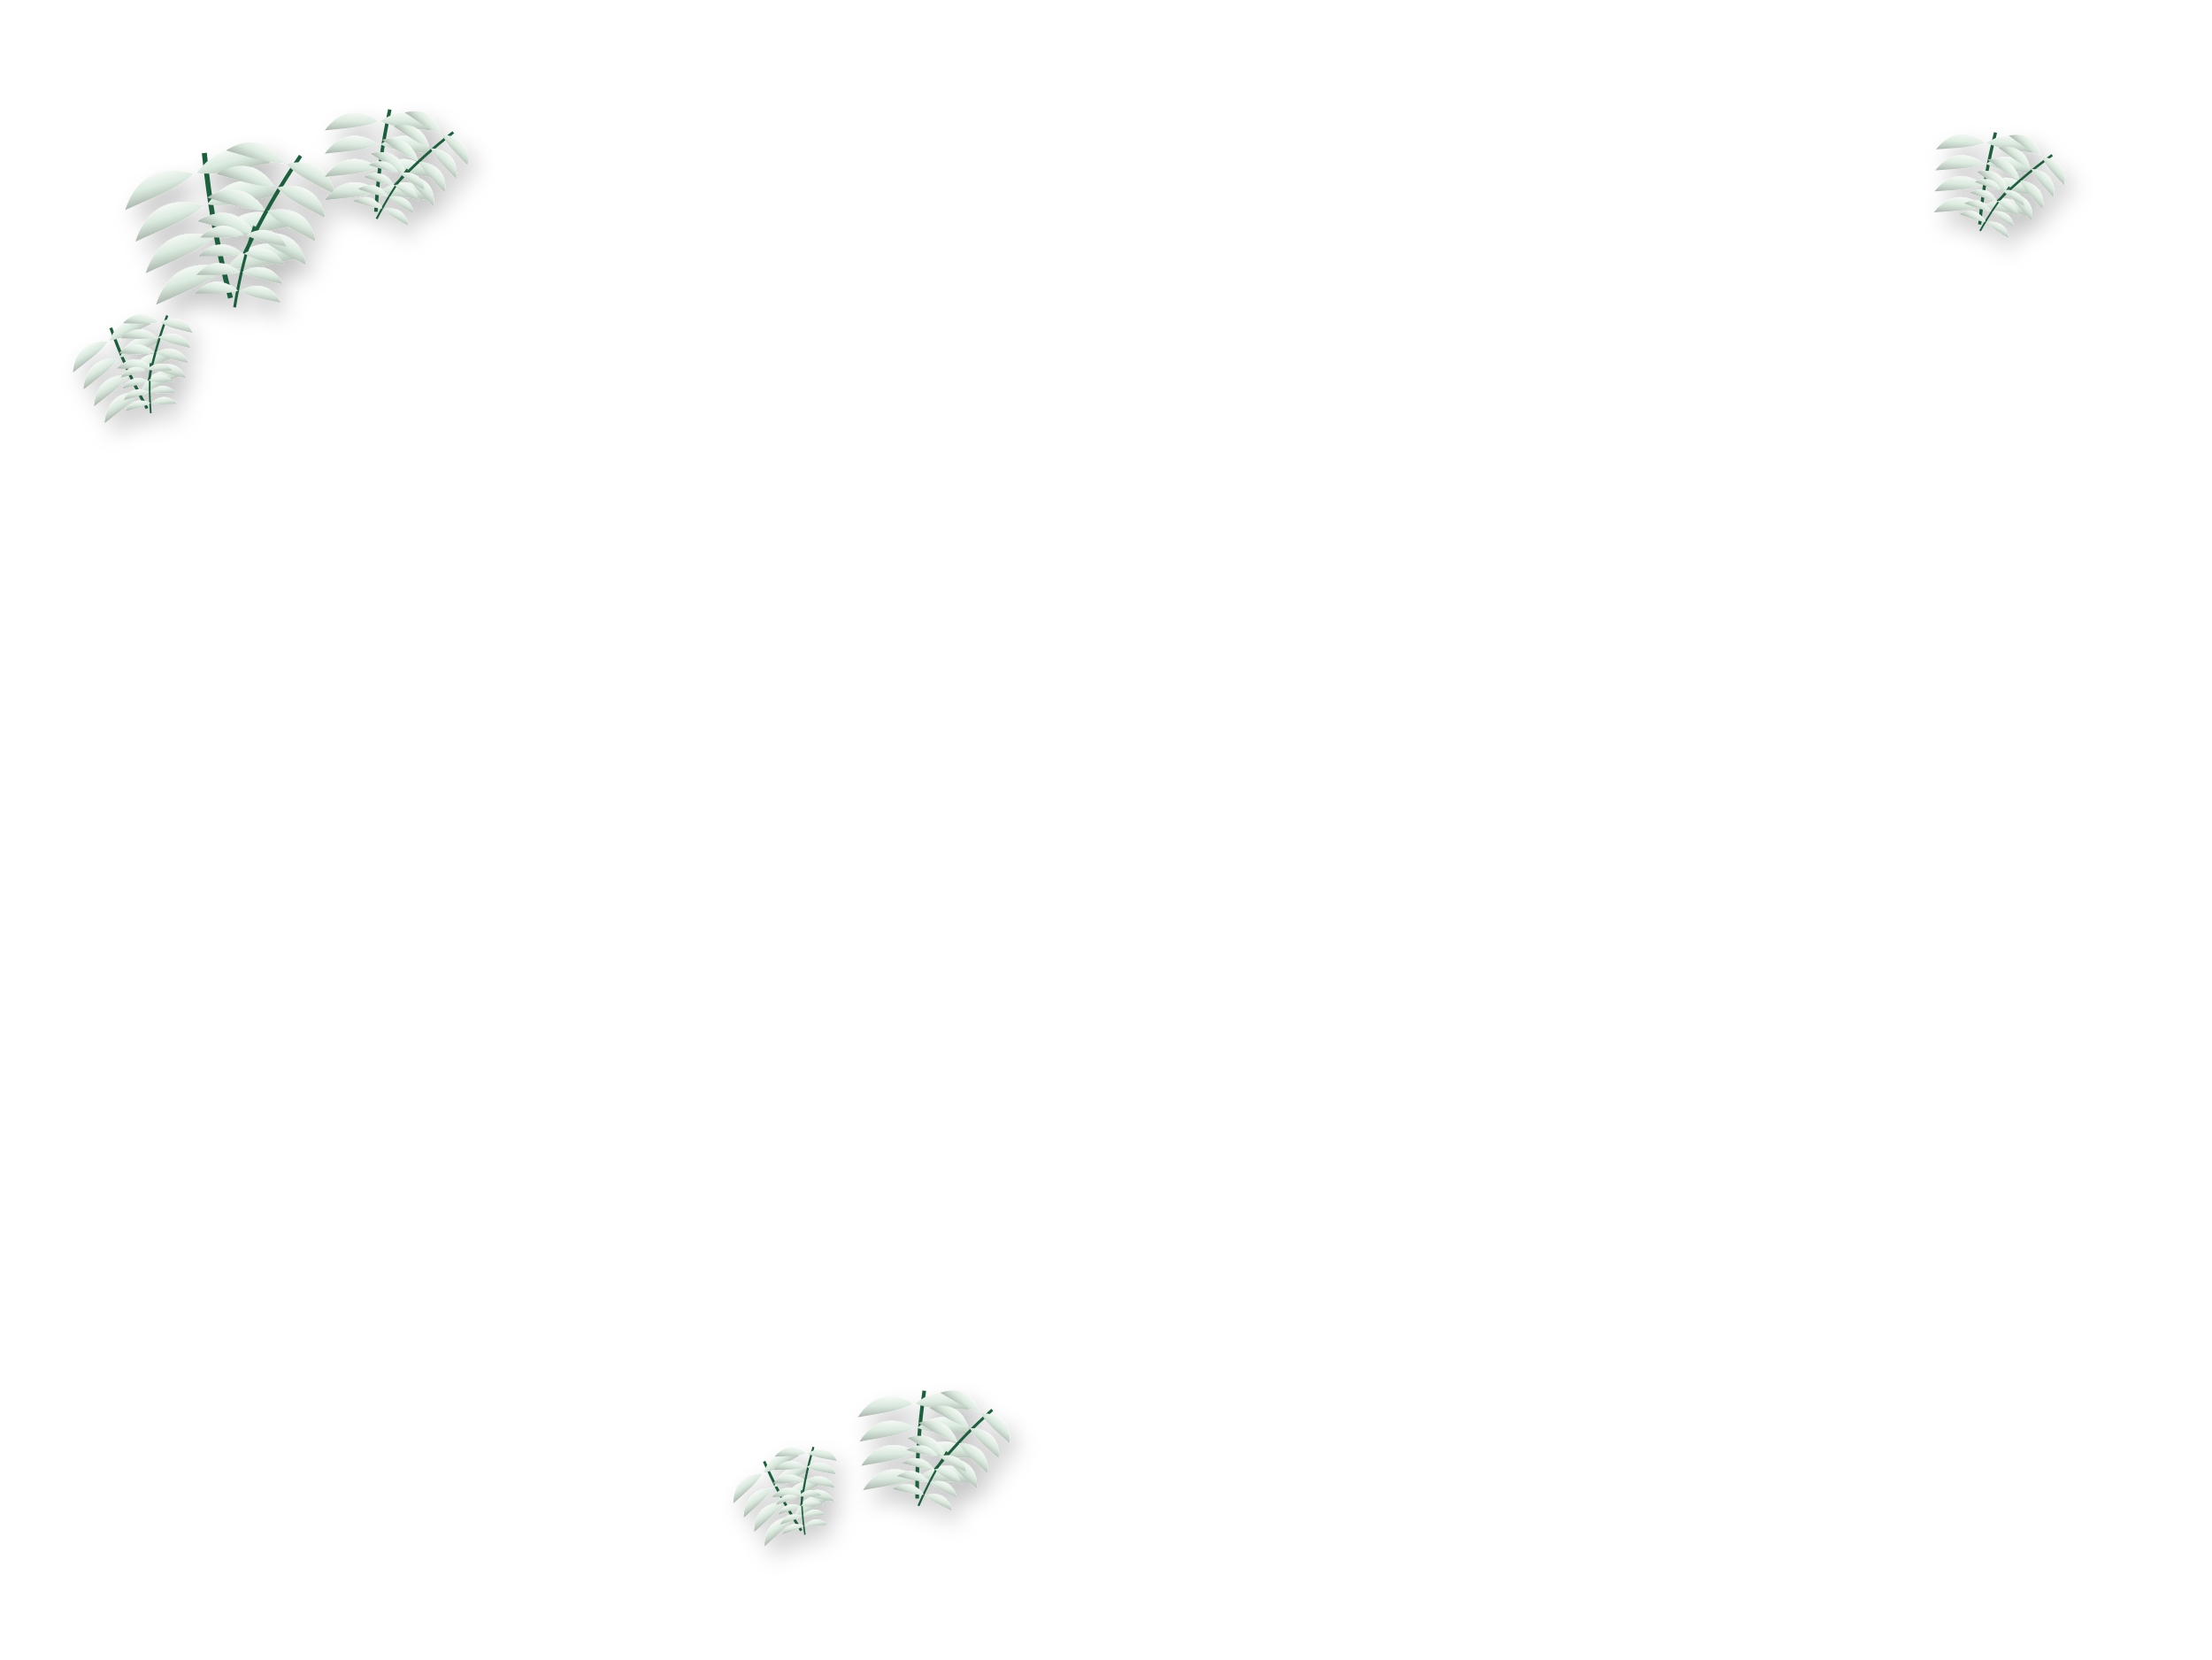
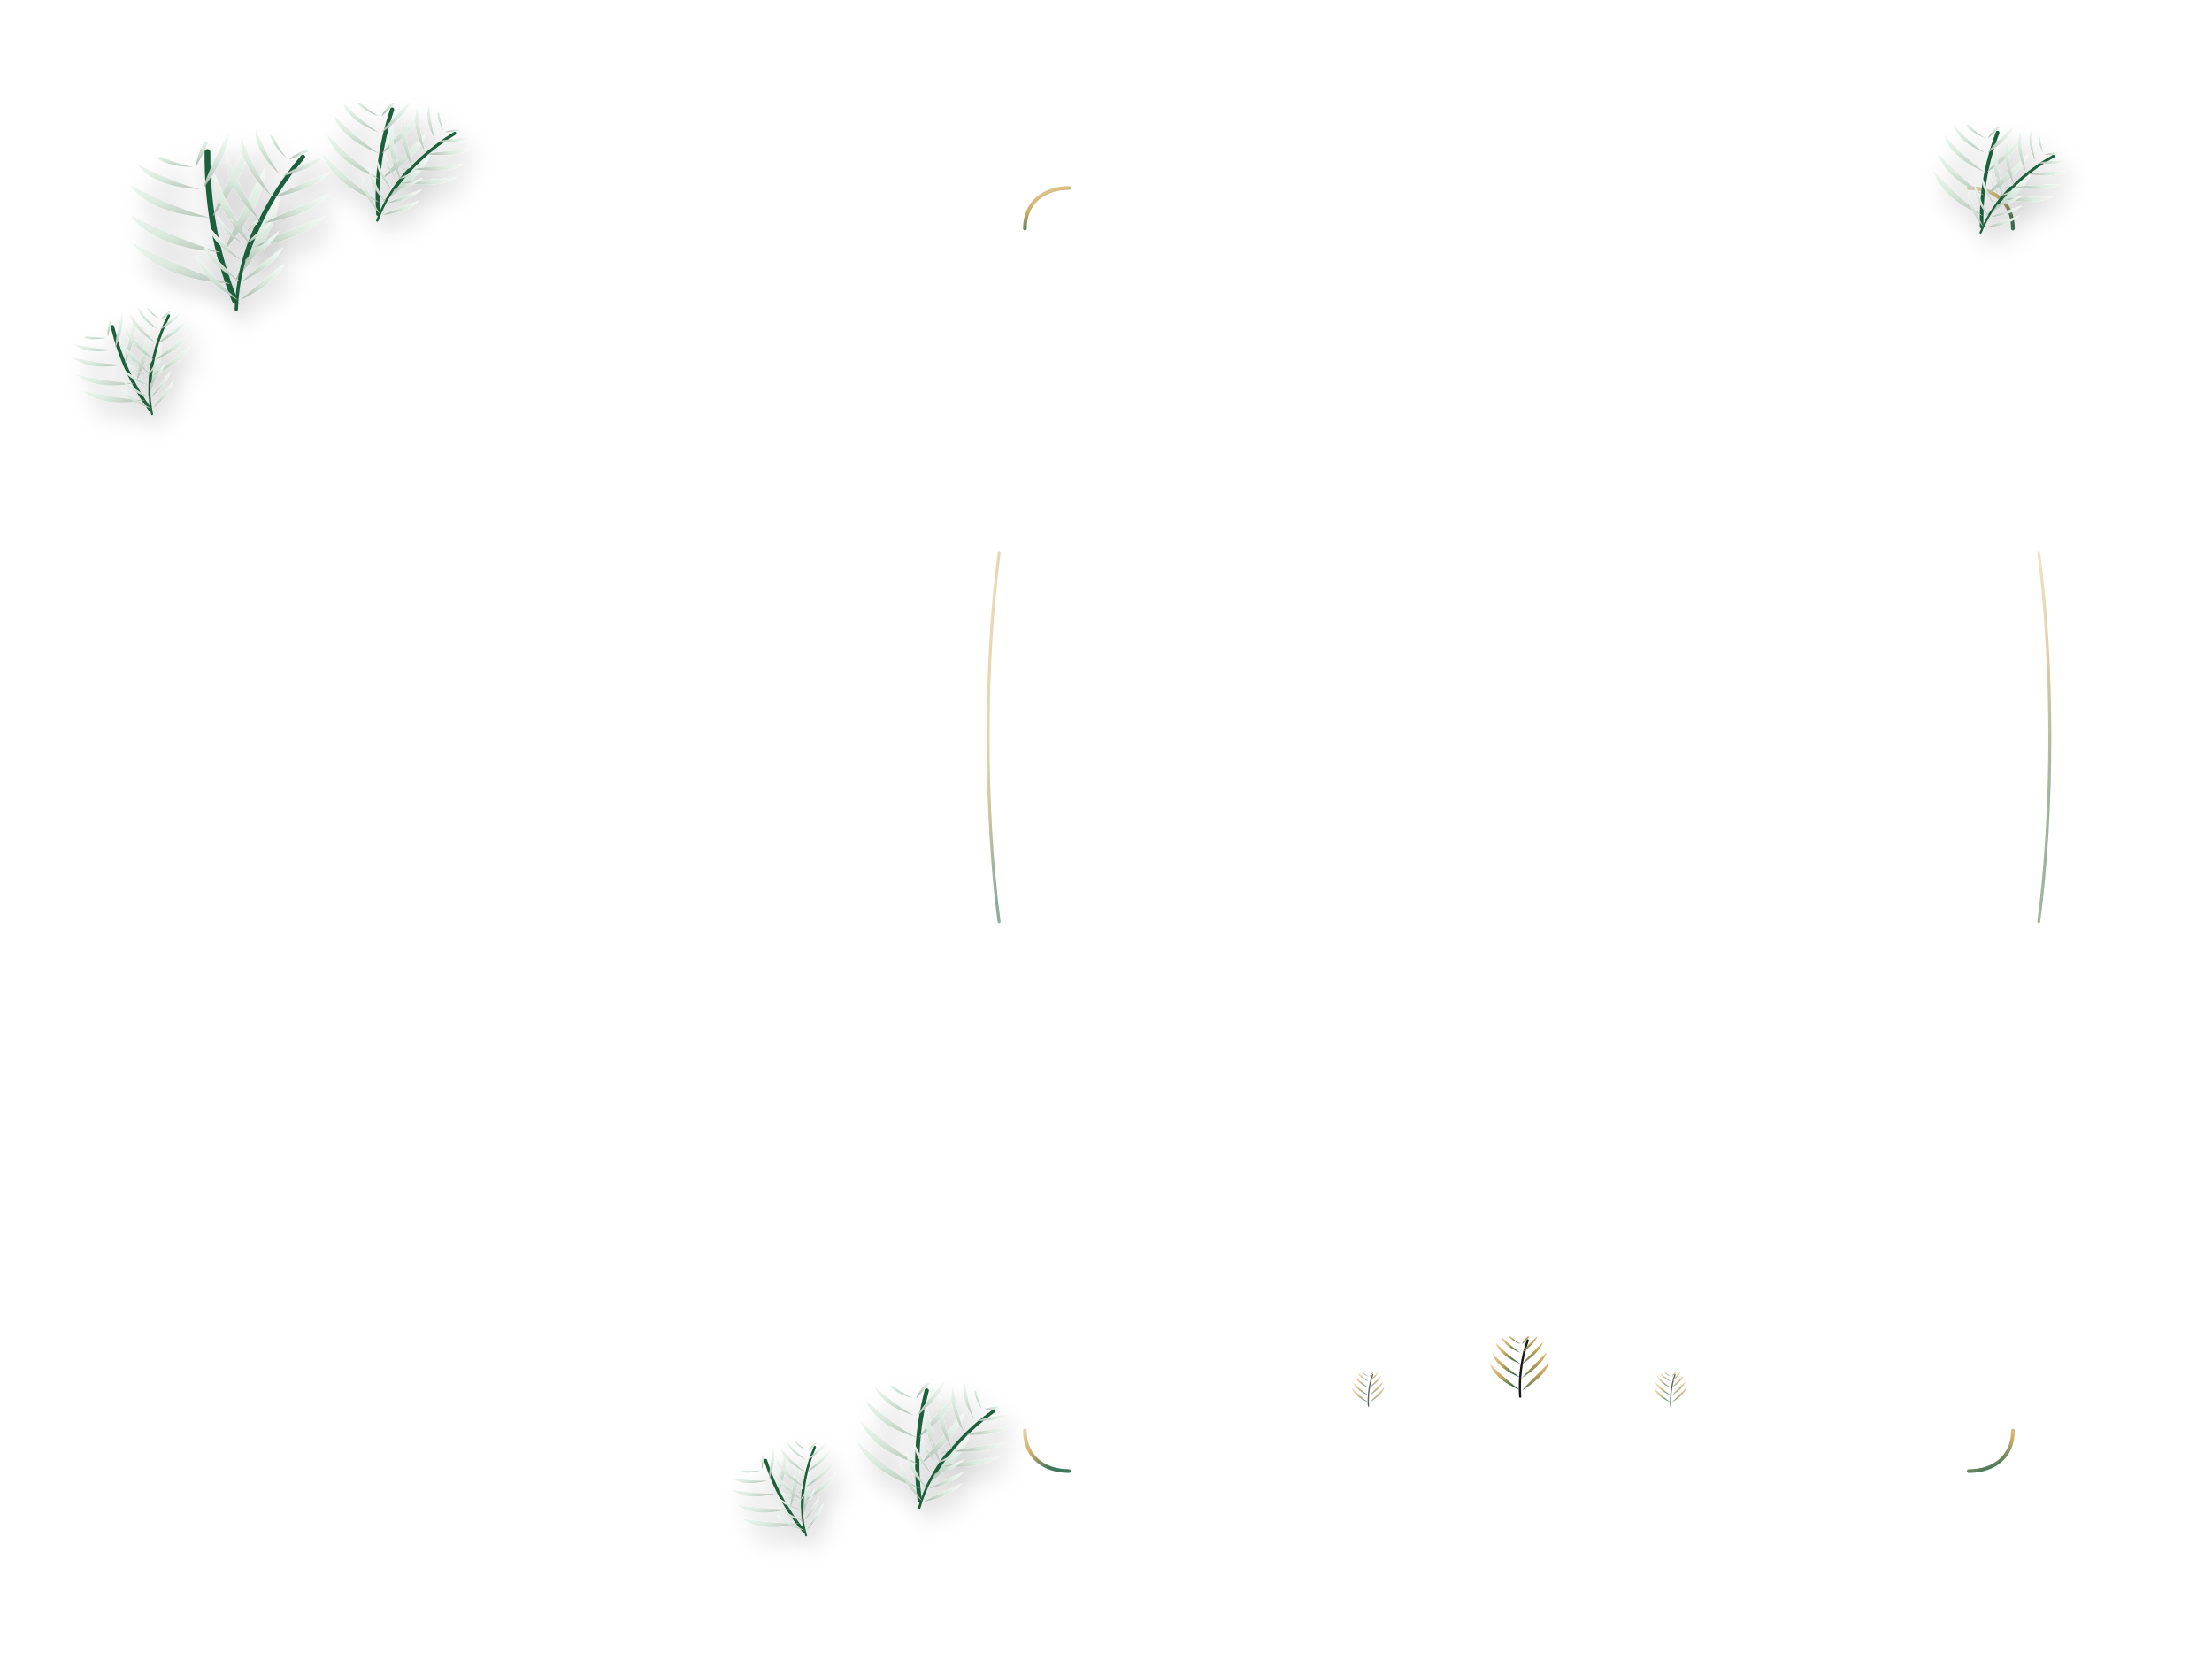
<svg xmlns="http://www.w3.org/2000/svg" viewBox="0 0 1200 900" width="1200" height="900">
  <defs>
    <linearGradient id="pt" x1="0" y1="1" x2="0.15" y2="0">
      <stop offset="0%" stop-color="#abb7ae" />
      <stop offset="58%" stop-color="#dbeadf" />
      <stop offset="100%" stop-color="#f1f7f2" />
    </linearGradient>
    <symbol id="mot" viewBox="-50 -50 100 100">
-       <path d="M0,44 C2,10 6,-16 12,-44" fill="none" stroke="currentColor" stroke-width="3" />
-       <path d="M2,-34 C-18,-48 -34,-40 -44,-26 C-28,-28 -12,-28 2,-34Z" />
-       <path d="M4,-34 C24,-48 40,-40 48,-26 C32,-28 16,-28 4,-34Z" />
-       <path d="M2,-14 C-18,-28 -34,-20 -44,-6 C-28,-8 -12,-8 2,-14Z" />
-       <path d="M4,-14 C24,-28 40,-20 48,-6 C32,-8 16,-8 4,-14Z" />
-       <path d="M2,6 C-18,-8 -34,0 -44,14 C-28,12 -12,12 2,6Z" />
-       <path d="M4,6 C24,-8 40,0 48,14 C32,12 16,12 4,6Z" />
-       <path d="M2,26 C-18,12 -34,20 -44,34 C-28,32 -12,32 2,26Z" />
-       <path d="M4,26 C24,12 40,20 48,34 C32,32 16,32 4,26Z" />
+       <path d="M2,46 C0,16 4,-14 14,-44" fill="none" stroke="currentColor" stroke-width="3.5" stroke-linecap="round" />
+       <path d="M3,36 C-22,26 -40,12 -46,-6 C-30,10 -12,26 3,36 Z" />
+       <path d="M5,36 C24,24 42,10 48,-8 C32,8 14,25 5,36 Z" />
+       <path d="M3,16 C-20.24,6.8 -36.8,-6.08 -42.32,-22.64 C-27.6,-7.92 -11.04,6.8 3,16 Z" />
+       <path d="M5,16 C22.08,4.96 38.64,-7.92 44.16,-24.48 C29.44,-9.76 12.88,5.88 5,16 Z" />
+       <path d="M3,-6 C-17.6,-14 -32,-25.2 -36.8,-39.6 C-24,-26.8 -9.6,-14 3,-6 Z" />
+       <path d="M5,-6 C19.2,-15.6 33.6,-26.8 38.4,-41.2 C25.6,-28.4 11.2,-14.8 5,-6 Z" />
+       <path d="M3,-24 C-13.64,-30.2 -24.8,-38.88 -28.52,-50.04 C-18.6,-40.12 -7.44,-30.2 3,-24 Z" />
+       <path d="M5,-24 C14.88,-31.44 26.04,-40.12 29.76,-51.28 C19.84,-41.36 8.68,-30.82 5,-24 Z" />
+       <path d="M3,-38 C-9.24,-42.2 -16.8,-48.08 -19.32,-55.64 C-12.6,-48.92 -5.04,-42.2 3,-38 Z" />
+       <path d="M5,-38 C10.08,-43.04 17.64,-48.92 20.16,-56.48 C13.44,-49.76 5.88,-42.62 5,-38 Z" />
    </symbol>
    <symbol id="dec" viewBox="-100 -100 200 200">
      <g fill="url(#pt)" color="#1f5e3c">
        <use href="#mot" x="-50" y="-50" width="100" height="100" transform="translate(-22,10) rotate(-18) scale(1.5)" />
        <use href="#mot" x="-50" y="-50" width="100" height="100" transform="translate(30,-14) rotate(22) scale(1.15)" />
        <use href="#mot" x="-50" y="-50" width="100" height="100" transform="translate(6,44) rotate(6) scale(0.85)" />
      </g>
    </symbol>
+     <linearGradient id="pnl" x1="0" y1="0" x2="0.4" y2="1">
+       <stop offset="0%" stop-color="#e1cb9b" />
+       <stop offset="52%" stop-color="#c8a04a" />
+       <stop offset="100%" stop-color="#1f5e3c" />
+     </linearGradient>
+     <symbol id="pmo" viewBox="-50 -50 100 100">
+       <path d="M2,46 C0,16 4,-14 14,-44" fill="none" stroke="currentColor" stroke-width="3.5" stroke-linecap="round" />
+       <path d="M3,36 C-22,26 -40,12 -46,-6 C-30,10 -12,26 3,36 Z" />
+       <path d="M5,36 C24,24 42,10 48,-8 C32,8 14,25 5,36 Z" />
+       <path d="M3,16 C-20.24,6.8 -36.8,-6.08 -42.32,-22.64 C-27.6,-7.92 -11.04,6.8 3,16 Z" />
+       <path d="M5,16 C22.08,4.96 38.64,-7.92 44.16,-24.48 C29.44,-9.76 12.88,5.88 5,16 Z" />
+       <path d="M3,-6 C-17.6,-14 -32,-25.2 -36.8,-39.6 C-24,-26.8 -9.6,-14 3,-6 Z" />
+       <path d="M5,-6 C19.2,-15.6 33.6,-26.8 38.4,-41.2 C25.6,-28.4 11.2,-14.8 5,-6 Z" />
+       <path d="M3,-24 C-13.64,-30.2 -24.8,-38.88 -28.52,-50.04 C-18.6,-40.12 -7.44,-30.2 3,-24 Z" />
+       <path d="M5,-24 C14.88,-31.44 26.04,-40.12 29.76,-51.28 C19.84,-41.36 8.68,-30.82 5,-24 Z" />
+       <path d="M3,-38 C-9.24,-42.2 -16.8,-48.08 -19.32,-55.64 C-12.6,-48.92 -5.04,-42.2 3,-38 Z" />
+       <path d="M5,-38 C10.08,-43.04 17.64,-48.92 20.16,-56.48 C13.44,-49.76 5.88,-42.62 5,-38 Z" />
+     </symbol>
    <filter id="dr" x="-26%" y="-26%" width="154%" height="154%">
      <feDropShadow dx="4" dy="7" stdDeviation="6" flood-color="#000000" flood-opacity="0.26" />
    </filter>
  </defs>
+   <g fill="none" stroke="url(#pnl)" stroke-linecap="round" opacity="0.85">
+     <path d="M556,124 C556,110 566,102 580,102" stroke-width="2" />
+     <path d="M1092,124 C1092,110 1082,102 1068,102" stroke-width="2" />
+     <path d="M556,776 C556,790 566,798 580,798" stroke-width="2" />
+     <path d="M1092,776 C1092,790 1082,798 1068,798" stroke-width="2" />
+     <path d="M542,300 C534,360 534,440 542,500" stroke-width="1.6" opacity="0.6" />
+     <path d="M1106,300 C1114,360 1114,440 1106,500" stroke-width="1.6" opacity="0.6" />
+   </g>
+   <g fill="url(#pnl)" opacity="0.9">
+     <use href="#pmo" x="-50" y="-50" width="100" height="100" transform="translate(824,742) scale(0.34)" />
+     <use href="#pmo" x="-50" y="-50" width="100" height="100" transform="translate(742,754) scale(0.19)" opacity="0.7" />
+     <use href="#pmo" x="-50" y="-50" width="100" height="100" transform="translate(906,754) scale(0.19)" opacity="0.7" />
+   </g>
  <g filter="url(#dr)">
    <use href="#dec" x="-100" y="-100" width="200" height="200" transform="translate(126,118) scale(0.6)" />
    <use href="#dec" x="-100" y="-100" width="200" height="200" transform="translate(214,86) rotate(18) scale(0.42)" />
    <use href="#dec" x="-100" y="-100" width="200" height="200" transform="translate(74,196) rotate(-14) scale(0.36)" />
    <use href="#dec" x="-100" y="-100" width="200" height="200" transform="translate(506,782) rotate(14) scale(0.44)" />
    <use href="#dec" x="-100" y="-100" width="200" height="200" transform="translate(428,808) rotate(-18) scale(0.32)" />
    <use href="#dec" x="-100" y="-100" width="200" height="200" transform="translate(1084,96) rotate(20) scale(0.38)" />
  </g>
</svg>
